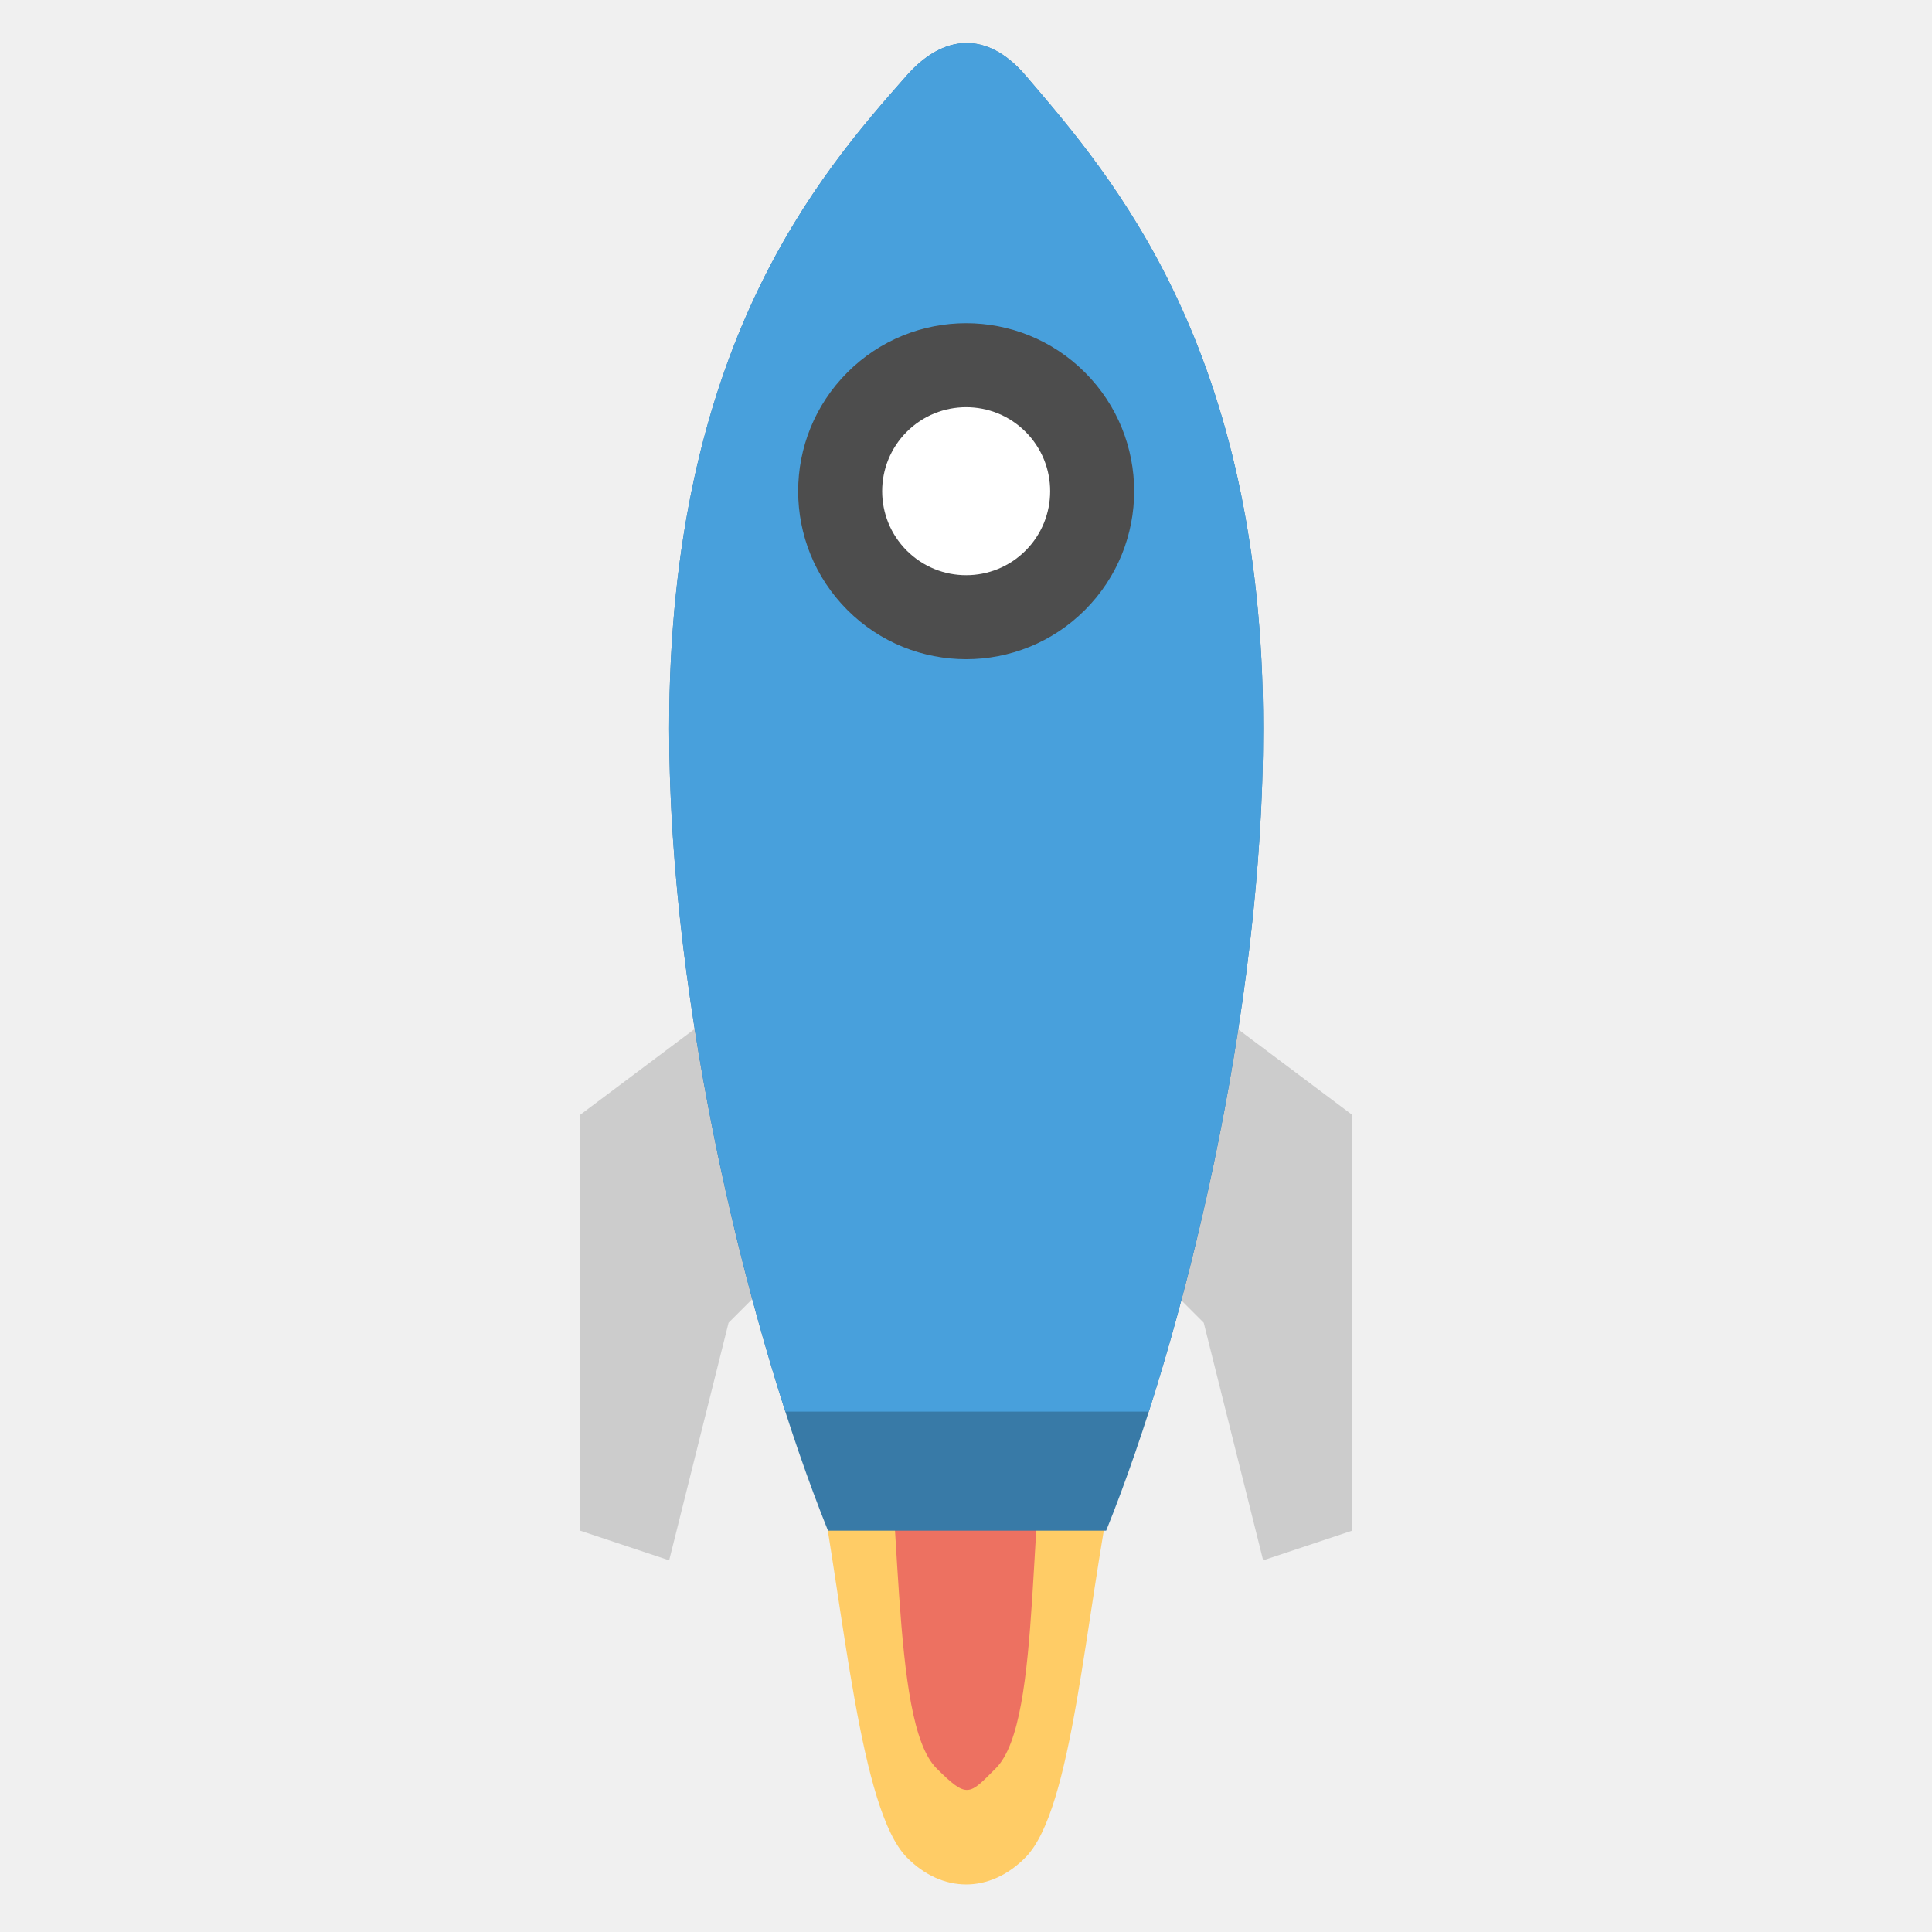
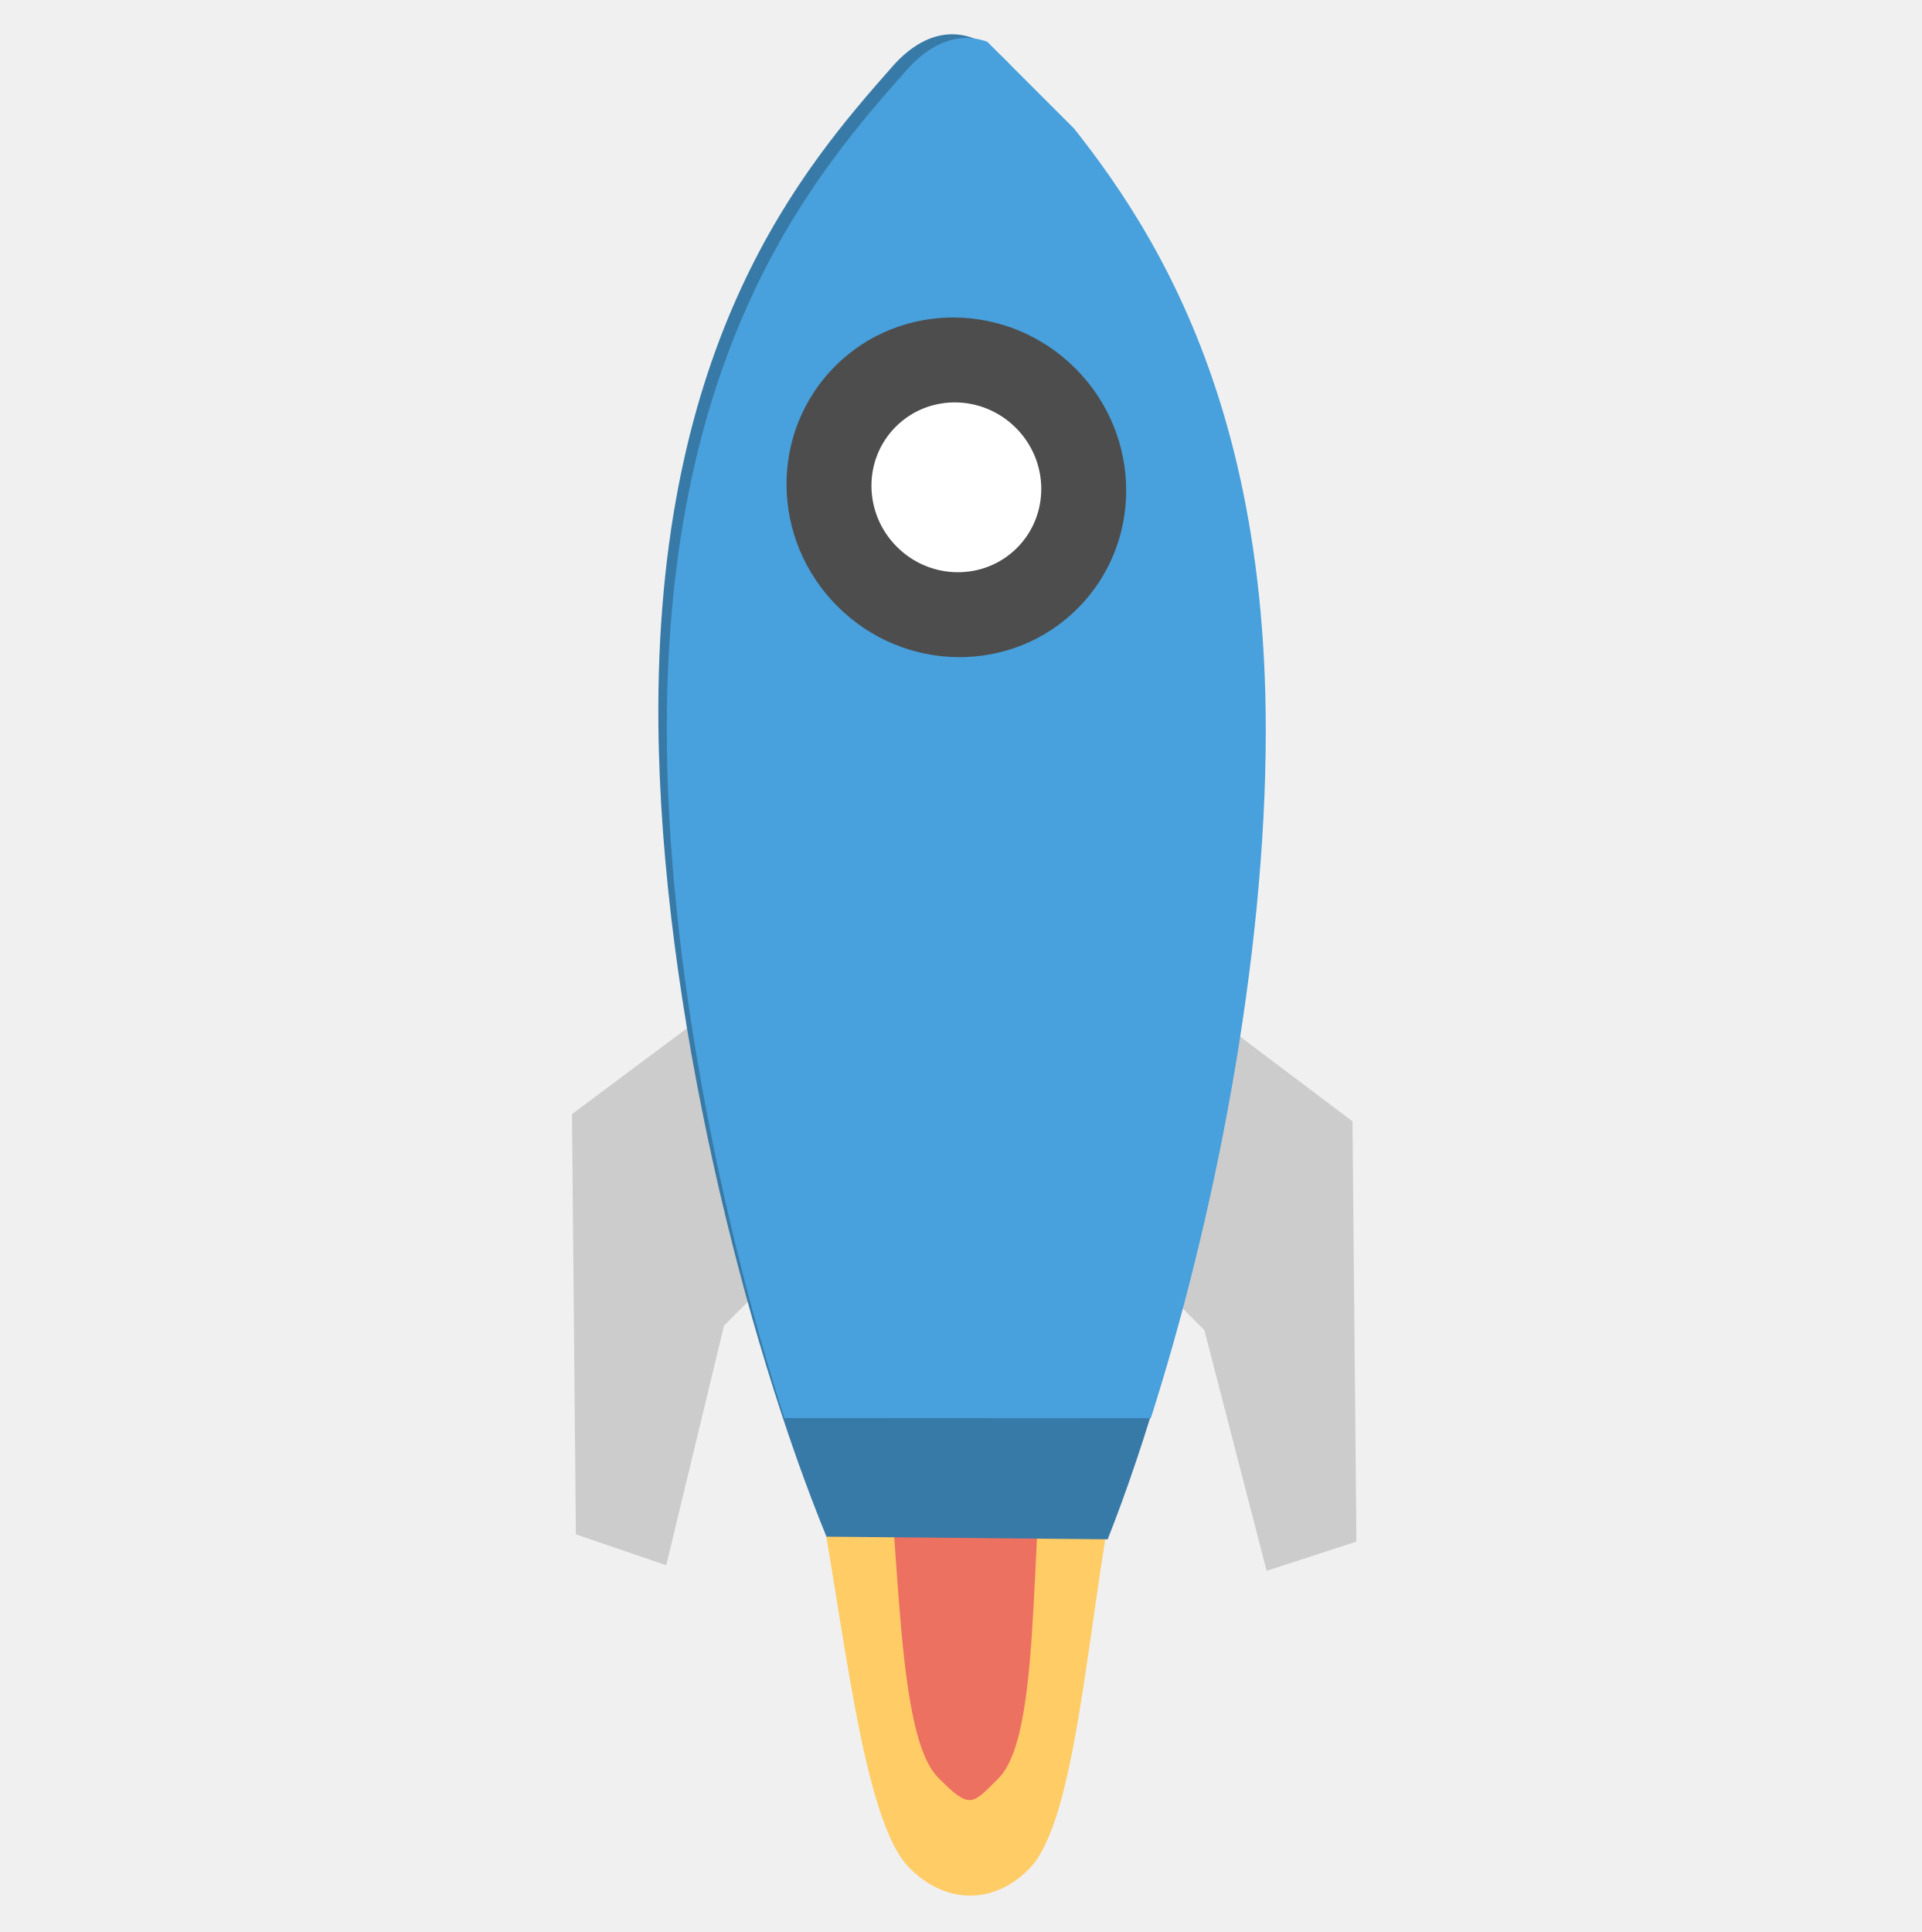
- <svg xmlns="http://www.w3.org/2000/svg" width="92" height="92" viewBox="0 0 92 92" fill="none">
+ <svg xmlns="http://www.w3.org/2000/svg" width="187" height="188" viewBox="0 0 187 188" fill="none">
  <g clip-path="url(#clip0)">
-     <path fill-rule="evenodd" clip-rule="evenodd" d="M53.079 44.604V53.089V58.746L57.321 62.989L60.15 74.302L64.392 72.888V53.089L53.079 44.604ZM38.937 44.604L27.623 53.089V72.888L31.865 74.302L34.694 62.989L38.937 58.746V53.089V44.604Z" fill="#CCCCCC" />
-     <path d="M38.936 70.06C40.216 76.909 40.959 86.188 43.179 88.445C44.863 90.159 47.137 90.174 48.836 88.445C51.092 86.151 51.65 77.101 53.079 70.06L38.936 70.06Z" fill="#FFCC66" />
-     <path d="M41.765 64.403C43.044 71.253 42.355 81.964 44.593 84.202C46.072 85.68 46.15 85.474 47.422 84.202C49.697 81.927 48.822 71.444 50.25 64.403H41.765Z" fill="#ED7161" />
-     <path d="M43.179 3.592C39.009 8.312 31.865 16.514 31.865 34.705C31.865 48.084 35.724 63.681 39.428 72.888H52.675C56.37 63.744 60.149 48.197 60.15 34.705C60.15 16.632 52.964 8.417 48.836 3.592C46.993 1.438 44.913 1.629 43.179 3.592Z" fill="#387AA7" />
-     <path d="M43.179 3.592C39.009 8.312 31.865 16.514 31.865 34.705C31.865 45.627 34.441 58.019 37.4 67.219L54.703 67.219C57.633 58.064 60.15 45.704 60.15 34.705C60.15 16.632 52.964 8.417 48.836 3.592C46.993 1.438 44.913 1.629 43.179 3.592Z" fill="#48A0DC" />
-     <path d="M51.664 29.048C54.789 25.923 54.789 20.858 51.664 17.734C48.54 14.61 43.475 14.61 40.351 17.734C37.227 20.858 37.227 25.923 40.351 29.048C43.475 32.172 48.54 32.172 51.664 29.048Z" fill="#4D4D4D" />
-     <path d="M48.836 26.219C50.398 24.657 50.398 22.124 48.836 20.562C47.274 19 44.741 19 43.179 20.562C41.617 22.124 41.617 24.657 43.179 26.219C44.741 27.781 47.274 27.781 48.836 26.219Z" fill="white" />
+     <path fill-rule="evenodd" clip-rule="evenodd" d="M108.074 91.373L108.237 108.9L108.346 120.585L117.19 129.43L123.25 152.853L131.987 150.013L131.606 109.118L108.074 91.373ZM78.862 91.101L55.657 108.411L56.037 149.306L64.828 152.309L70.453 128.994L79.134 120.313L79.025 108.628L78.862 91.101Z" fill="#CCCCCC" />
+     <path d="M79.352 143.682C82.126 157.855 83.841 177.035 88.469 181.738C91.981 185.311 96.677 185.385 100.153 181.847C104.768 177.152 105.748 158.47 108.563 143.954L79.352 143.682Z" fill="#FFCC66" />
+     <path d="M85.085 132.052C87.859 146.225 86.643 168.336 91.308 173.002C94.391 176.084 94.548 175.659 97.151 173.056C101.806 168.401 99.797 146.732 102.612 132.215L85.085 132.052Z" fill="#ED7161" />
+     <path d="M86.837 6.47C78.315 16.14 63.715 32.945 64.066 70.517C64.324 98.154 72.594 130.444 80.421 149.532L107.784 149.787C115.239 130.971 122.747 98.93 122.489 71.061C122.141 33.733 107.141 16.625 98.521 6.579C94.674 2.095 90.38 2.449 86.837 6.47Z" fill="#387AA7" />
+     <path d="M88.164 6.874C79.577 16.596 64.863 33.491 64.883 70.975C64.894 93.484 70.216 119.021 76.323 137.984L111.979 138.003C118.007 119.139 123.18 93.672 123.168 71.005C123.149 33.764 108.333 16.828 99.821 6.88C96.022 2.44 91.735 2.831 88.164 6.874Z" fill="#48A0DC" />
+     <path d="M104.853 59.214C111.246 52.821 111.149 42.358 104.636 35.845C98.122 29.332 87.66 29.234 81.267 35.627C74.874 42.02 74.971 52.483 81.484 58.996C87.998 65.51 98.46 65.607 104.853 59.214Z" fill="#4D4D4D" />
+     <path d="M98.957 53.317C102.153 50.121 102.104 44.889 98.848 41.633C95.591 38.376 90.36 38.327 87.163 41.524C83.967 44.721 84.015 49.952 87.272 53.208C90.529 56.465 95.76 56.514 98.957 53.317Z" fill="white" />
  </g>
  <defs>
    <clipPath id="clip0">
-       <rect width="64.02" height="64.013" fill="white" transform="translate(0.7435 46.009) rotate(-45)" />
+       <rect width="131.005" height="133.453" fill="white" transform="translate(0 93.269) rotate(-45)" />
    </clipPath>
  </defs>
</svg>
